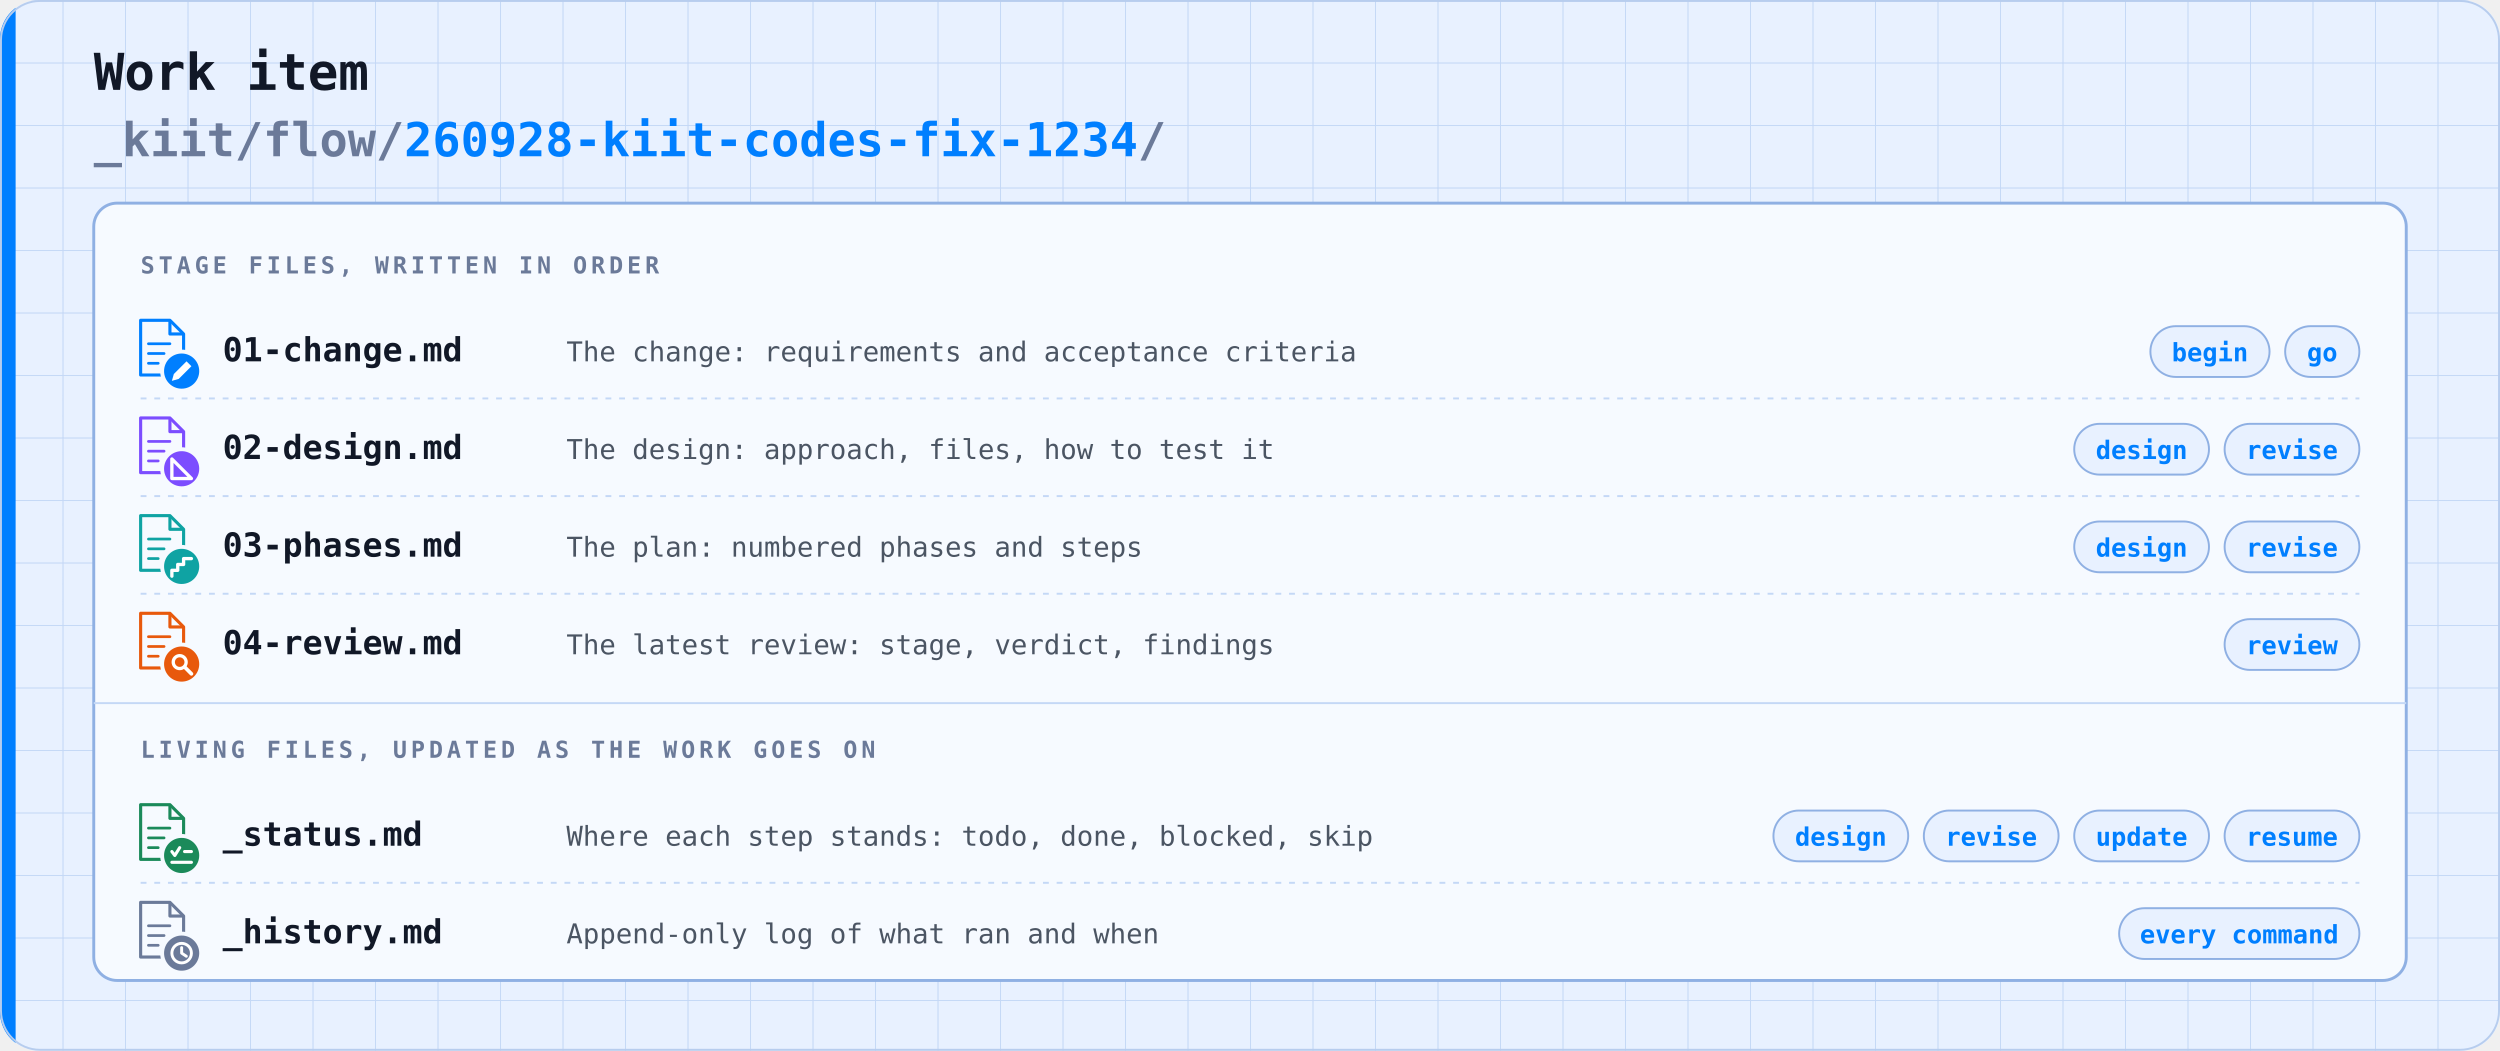
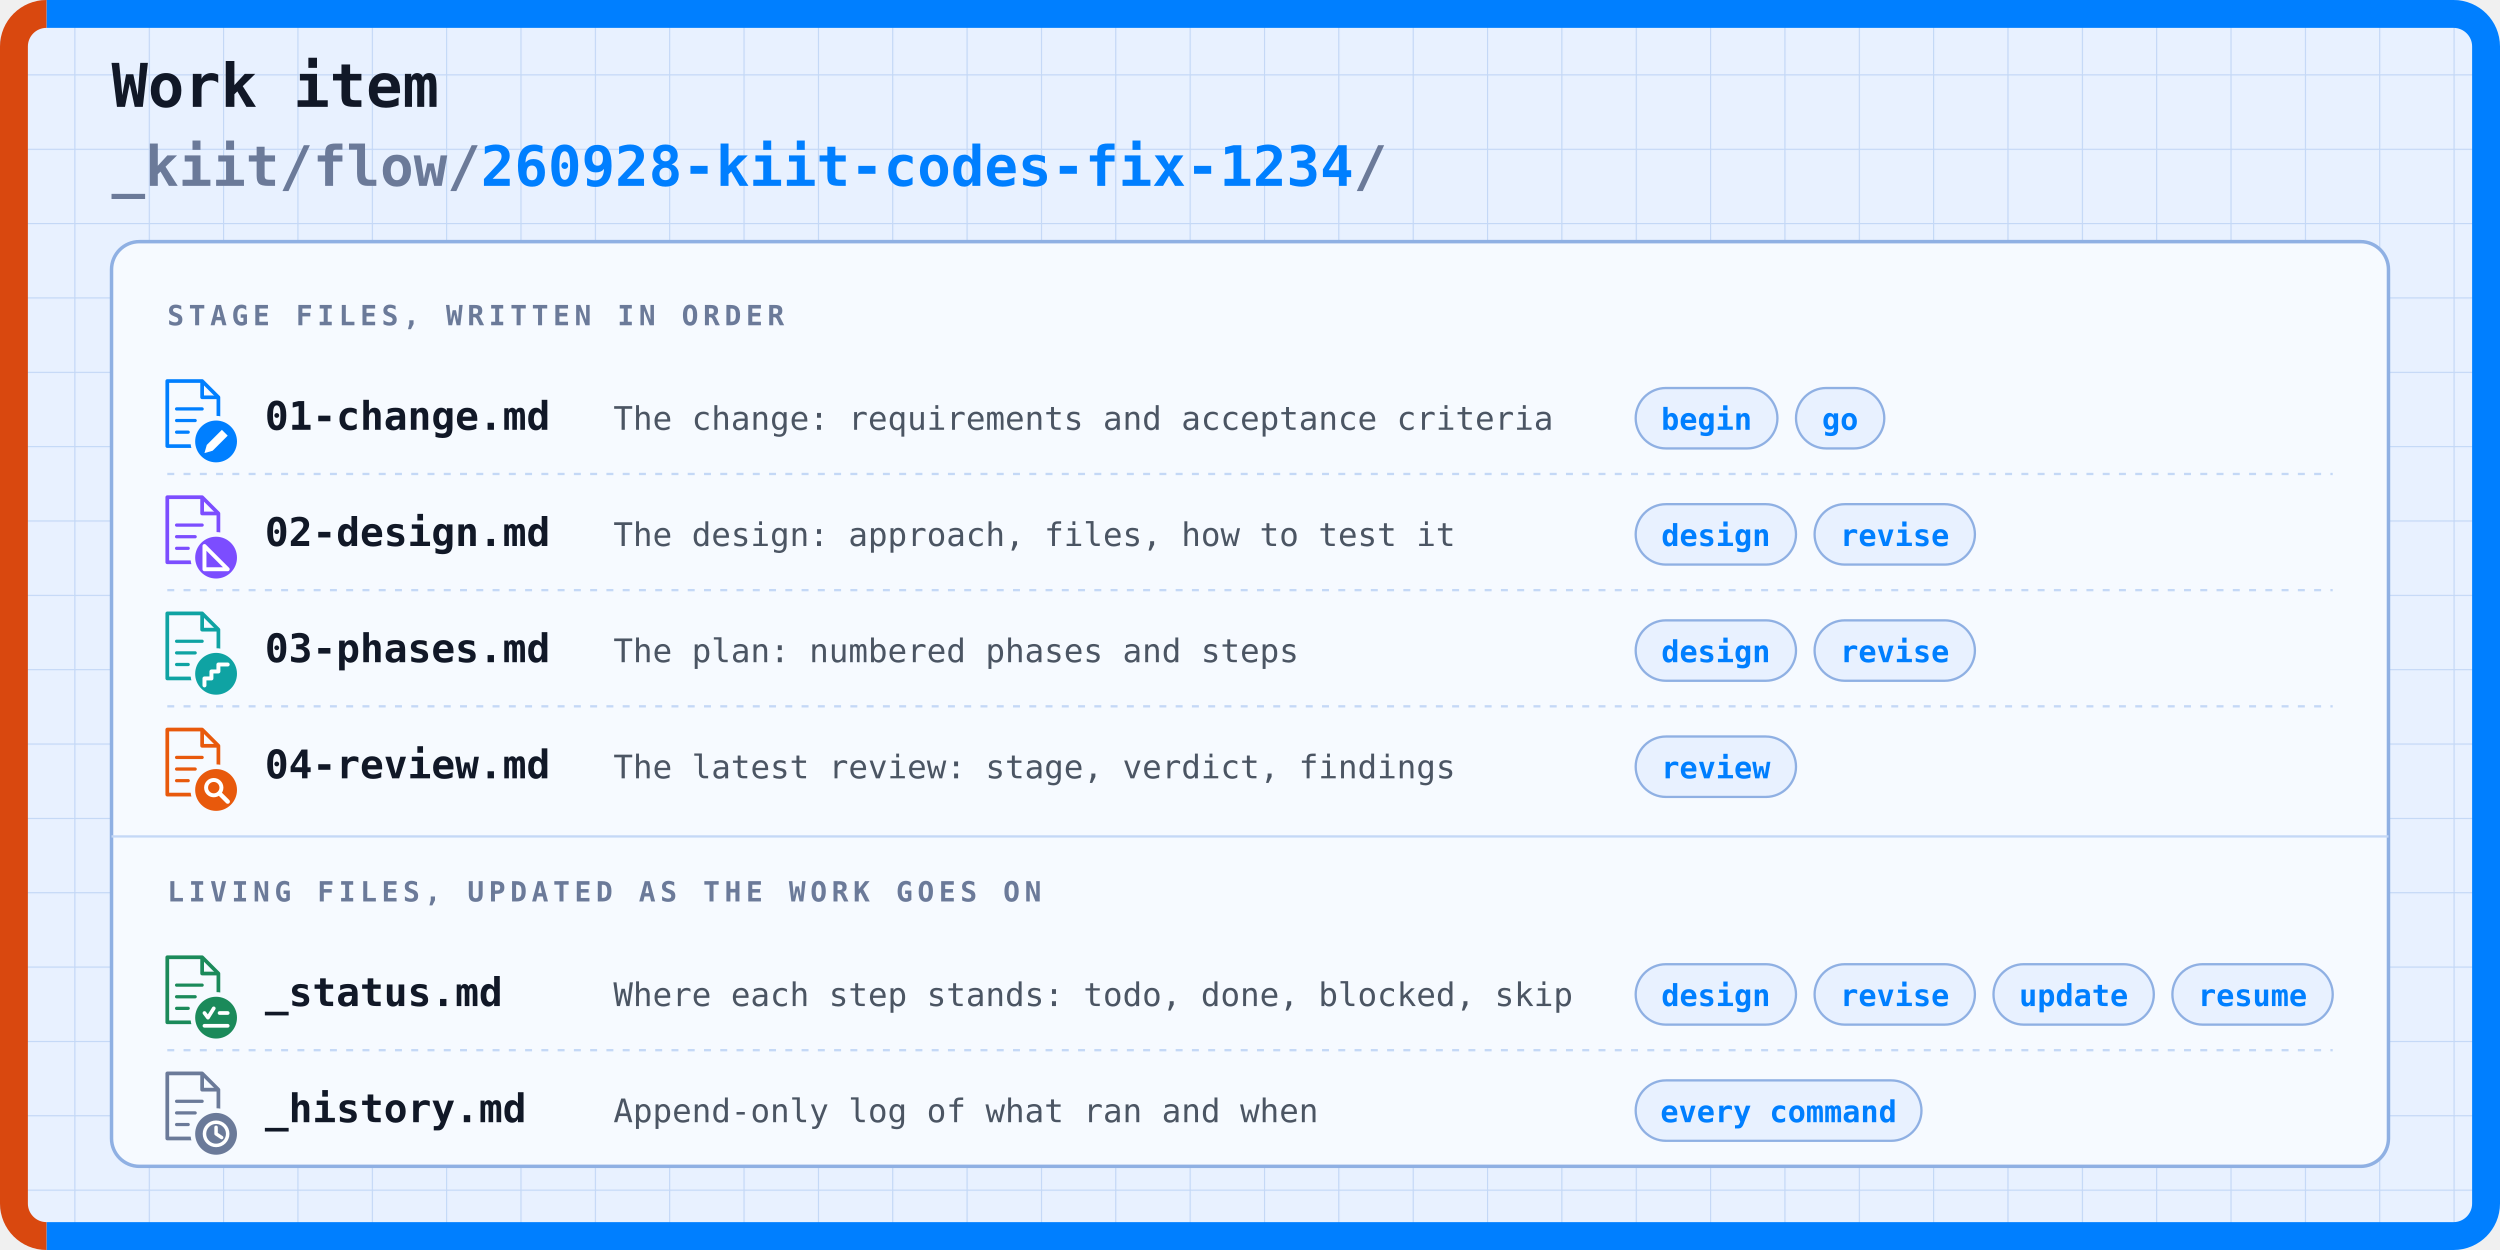
- <svg xmlns="http://www.w3.org/2000/svg" width="1280" height="538" viewBox="0 0 1280 538" role="img" aria-label="Work item: 260928-kiit-codes-fix-1234">
+ <svg xmlns="http://www.w3.org/2000/svg" width="1076" height="538" viewBox="0 0 1076 538" role="img" aria-label="Work item: 260928-kiit-codes-fix-1234">
  <defs>
    <pattern id="grid" width="32" height="32" patternUnits="userSpaceOnUse">
      <path d="M32 0H0V32" fill="none" stroke="#C4D8F6" stroke-width="1" />
    </pattern>
    <clipPath id="frame">
-       <rect width="1280" height="538" rx="20" />
+       <rect width="1076" height="538" rx="20" />
    </clipPath>
  </defs>
  <g clip-path="url(#frame)">
-     <rect width="1280" height="538" fill="#E8F1FF" />
-     <rect width="1280" height="538" fill="url(#grid)" />
-     <rect x="0" y="0" width="8" height="538" fill="#007FFF" />
+     <rect width="1076" height="538" fill="#E8F1FF" />
+     <rect width="1076" height="538" fill="url(#grid)" />
  </g>
-   <rect x="0.5" y="0.5" width="1279" height="537" rx="20" fill="none" stroke="#B7CDEE" />
+   <path d="M 20 6 H 1056 A 14 14 0 0 1 1070 20 V 518 A 14 14 0 0 1 1056 532 H 20" fill="none" stroke="#007FFF" stroke-width="12" />
+   <path d="M 20 6 A 14 14 0 0 0 6 20 V 518 A 14 14 0 0 0 20 532" fill="none" stroke="#D9480F" stroke-width="12" />
  <g font-family="ui-monospace, SFMono-Regular, Menlo, Consolas, 'DejaVu Sans Mono', monospace">
    <text x="48" y="46" font-size="26" font-weight="700" fill="#111827">Work item</text>
    <text x="48" y="80" font-size="24" font-weight="700" fill="#6B7A99">_kiit/flow/<tspan fill="#007FFF">260928-kiit-codes-fix-1234</tspan>/</text>
-     <rect x="48" y="104" width="1184" height="398" rx="12" fill="#F6FAFF" stroke="#8FB0E3" stroke-width="1.5" />
+     <rect x="48" y="104" width="980" height="398" rx="12" fill="#F6FAFF" stroke="#8FB0E3" stroke-width="1.5" />
    <text x="72" y="140" font-size="12" font-weight="700" fill="#6B7A99" letter-spacing="2">STAGE FILES, WRITTEN IN ORDER</text>
    <path d="M72 164 H87 L94 171 V192 H72 Z" fill="#F6FAFF" stroke="#007FFF" stroke-width="1.6" stroke-linejoin="round" />
    <path d="M87 164 V171 H94" fill="none" stroke="#007FFF" stroke-width="1.6" stroke-linejoin="round" />
    <line x1="76" y1="176" x2="87" y2="176" stroke="#007FFF" stroke-width="1.4" stroke-linecap="round" />
    <line x1="76" y1="181" x2="84" y2="181" stroke="#007FFF" stroke-width="1.4" stroke-linecap="round" />
    <line x1="76" y1="186" x2="81" y2="186" stroke="#007FFF" stroke-width="1.4" stroke-linecap="round" />
    <circle cx="93" cy="190" r="10" fill="#007FFF" stroke="#F6FAFF" stroke-width="2" />
    <g transform="translate(93 190)">
      <polygon points="-5,5 -4,1.5 2.5,-5 5,-2.5 -1.5,4" fill="#FFFFFF" />
    </g>
    <text x="114" y="185" font-size="17" font-weight="700" fill="#111827">01-change.md</text>
-     <text x="290" y="185" font-size="14" fill="#4B5563">The change: requirements and acceptance criteria</text>
-     <rect x="1170" y="167" width="38" height="26" rx="13" fill="#E8F1FF" stroke="#8FB0E3" />
-     <text x="1189" y="185" font-size="13" font-weight="700" fill="#007FFF" text-anchor="middle">go</text>
-     <rect x="1101" y="167" width="61" height="26" rx="13" fill="#E8F1FF" stroke="#8FB0E3" />
-     <text x="1131.5" y="185" font-size="13" font-weight="700" fill="#007FFF" text-anchor="middle">begin</text>
-     <line x1="72" y1="204" x2="1208" y2="204" stroke="#C4D8F6" stroke-dasharray="3 4" />
+     <text x="264" y="185" font-size="14" fill="#4B5563">The change: requirements and acceptance criteria</text>
+     <rect x="704" y="167" width="61" height="26" rx="13" fill="#E8F1FF" stroke="#8FB0E3" />
+     <text x="734.5" y="185" font-size="13" font-weight="700" fill="#007FFF" text-anchor="middle">begin</text>
+     <rect x="773" y="167" width="38" height="26" rx="13" fill="#E8F1FF" stroke="#8FB0E3" />
+     <text x="792" y="185" font-size="13" font-weight="700" fill="#007FFF" text-anchor="middle">go</text>
+     <line x1="72" y1="204" x2="1004" y2="204" stroke="#C4D8F6" stroke-dasharray="3 4" />
    <path d="M72 214 H87 L94 221 V242 H72 Z" fill="#F6FAFF" stroke="#7C4DFF" stroke-width="1.6" stroke-linejoin="round" />
    <path d="M87 214 V221 H94" fill="none" stroke="#7C4DFF" stroke-width="1.6" stroke-linejoin="round" />
    <line x1="76" y1="226" x2="87" y2="226" stroke="#7C4DFF" stroke-width="1.4" stroke-linecap="round" />
    <line x1="76" y1="231" x2="84" y2="231" stroke="#7C4DFF" stroke-width="1.4" stroke-linecap="round" />
    <line x1="76" y1="236" x2="81" y2="236" stroke="#7C4DFF" stroke-width="1.4" stroke-linecap="round" />
    <circle cx="93" cy="240" r="10" fill="#7C4DFF" stroke="#F6FAFF" stroke-width="2" />
    <g transform="translate(93 240)">
      <polygon points="-5,5 5,5 -5,-5" fill="none" stroke="#FFFFFF" stroke-width="1.7" stroke-linejoin="round" />
    </g>
    <text x="114" y="235" font-size="17" font-weight="700" fill="#111827">02-design.md</text>
-     <text x="290" y="235" font-size="14" fill="#4B5563">The design: approach, files, how to test it</text>
-     <rect x="1139" y="217" width="69" height="26" rx="13" fill="#E8F1FF" stroke="#8FB0E3" />
-     <text x="1173.5" y="235" font-size="13" font-weight="700" fill="#007FFF" text-anchor="middle">revise</text>
-     <rect x="1062" y="217" width="69" height="26" rx="13" fill="#E8F1FF" stroke="#8FB0E3" />
-     <text x="1096.5" y="235" font-size="13" font-weight="700" fill="#007FFF" text-anchor="middle">design</text>
-     <line x1="72" y1="254" x2="1208" y2="254" stroke="#C4D8F6" stroke-dasharray="3 4" />
+     <text x="264" y="235" font-size="14" fill="#4B5563">The design: approach, files, how to test it</text>
+     <rect x="704" y="217" width="69" height="26" rx="13" fill="#E8F1FF" stroke="#8FB0E3" />
+     <text x="738.5" y="235" font-size="13" font-weight="700" fill="#007FFF" text-anchor="middle">design</text>
+     <rect x="781" y="217" width="69" height="26" rx="13" fill="#E8F1FF" stroke="#8FB0E3" />
+     <text x="815.5" y="235" font-size="13" font-weight="700" fill="#007FFF" text-anchor="middle">revise</text>
+     <line x1="72" y1="254" x2="1004" y2="254" stroke="#C4D8F6" stroke-dasharray="3 4" />
    <path d="M72 264 H87 L94 271 V292 H72 Z" fill="#F6FAFF" stroke="#0FA3A3" stroke-width="1.6" stroke-linejoin="round" />
    <path d="M87 264 V271 H94" fill="none" stroke="#0FA3A3" stroke-width="1.6" stroke-linejoin="round" />
    <line x1="76" y1="276" x2="87" y2="276" stroke="#0FA3A3" stroke-width="1.4" stroke-linecap="round" />
    <line x1="76" y1="281" x2="84" y2="281" stroke="#0FA3A3" stroke-width="1.4" stroke-linecap="round" />
    <line x1="76" y1="286" x2="81" y2="286" stroke="#0FA3A3" stroke-width="1.4" stroke-linecap="round" />
    <circle cx="93" cy="290" r="10" fill="#0FA3A3" stroke="#F6FAFF" stroke-width="2" />
    <g transform="translate(93 290)">
      <polyline points="-5,5 -5,2 -2,2 -2,-1 1,-1 1,-4 5,-4" fill="none" stroke="#FFFFFF" stroke-width="1.7" stroke-linejoin="round" stroke-linecap="round" />
    </g>
    <text x="114" y="285" font-size="17" font-weight="700" fill="#111827">03-phases.md</text>
-     <text x="290" y="285" font-size="14" fill="#4B5563">The plan: numbered phases and steps</text>
-     <rect x="1139" y="267" width="69" height="26" rx="13" fill="#E8F1FF" stroke="#8FB0E3" />
-     <text x="1173.5" y="285" font-size="13" font-weight="700" fill="#007FFF" text-anchor="middle">revise</text>
-     <rect x="1062" y="267" width="69" height="26" rx="13" fill="#E8F1FF" stroke="#8FB0E3" />
-     <text x="1096.5" y="285" font-size="13" font-weight="700" fill="#007FFF" text-anchor="middle">design</text>
-     <line x1="72" y1="304" x2="1208" y2="304" stroke="#C4D8F6" stroke-dasharray="3 4" />
+     <text x="264" y="285" font-size="14" fill="#4B5563">The plan: numbered phases and steps</text>
+     <rect x="704" y="267" width="69" height="26" rx="13" fill="#E8F1FF" stroke="#8FB0E3" />
+     <text x="738.5" y="285" font-size="13" font-weight="700" fill="#007FFF" text-anchor="middle">design</text>
+     <rect x="781" y="267" width="69" height="26" rx="13" fill="#E8F1FF" stroke="#8FB0E3" />
+     <text x="815.5" y="285" font-size="13" font-weight="700" fill="#007FFF" text-anchor="middle">revise</text>
+     <line x1="72" y1="304" x2="1004" y2="304" stroke="#C4D8F6" stroke-dasharray="3 4" />
    <path d="M72 314 H87 L94 321 V342 H72 Z" fill="#F6FAFF" stroke="#E8590C" stroke-width="1.6" stroke-linejoin="round" />
    <path d="M87 314 V321 H94" fill="none" stroke="#E8590C" stroke-width="1.6" stroke-linejoin="round" />
    <line x1="76" y1="326" x2="87" y2="326" stroke="#E8590C" stroke-width="1.4" stroke-linecap="round" />
    <line x1="76" y1="331" x2="84" y2="331" stroke="#E8590C" stroke-width="1.4" stroke-linecap="round" />
    <line x1="76" y1="336" x2="81" y2="336" stroke="#E8590C" stroke-width="1.4" stroke-linecap="round" />
    <circle cx="93" cy="340" r="10" fill="#E8590C" stroke="#F6FAFF" stroke-width="2" />
    <g transform="translate(93 340)">
      <circle cx="-1" cy="-1" r="3.3" fill="none" stroke="#FFFFFF" stroke-width="1.7" />
      <line x1="1.6" y1="1.6" x2="5" y2="5" stroke="#FFFFFF" stroke-width="1.9" stroke-linecap="round" />
    </g>
    <text x="114" y="335" font-size="17" font-weight="700" fill="#111827">04-review.md</text>
-     <text x="290" y="335" font-size="14" fill="#4B5563">The latest review: stage, verdict, findings</text>
-     <rect x="1139" y="317" width="69" height="26" rx="13" fill="#E8F1FF" stroke="#8FB0E3" />
-     <text x="1173.5" y="335" font-size="13" font-weight="700" fill="#007FFF" text-anchor="middle">review</text>
-     <line x1="48" y1="360" x2="1232" y2="360" stroke="#C4D8F6" />
+     <text x="264" y="335" font-size="14" fill="#4B5563">The latest review: stage, verdict, findings</text>
+     <rect x="704" y="317" width="69" height="26" rx="13" fill="#E8F1FF" stroke="#8FB0E3" />
+     <text x="738.5" y="335" font-size="13" font-weight="700" fill="#007FFF" text-anchor="middle">review</text>
+     <line x1="48" y1="360" x2="1028" y2="360" stroke="#C4D8F6" />
    <text x="72" y="388" font-size="12" font-weight="700" fill="#6B7A99" letter-spacing="2">LIVING FILES, UPDATED AS THE WORK GOES ON</text>
    <path d="M72 412 H87 L94 419 V440 H72 Z" fill="#F6FAFF" stroke="#1B8A5A" stroke-width="1.6" stroke-linejoin="round" />
    <path d="M87 412 V419 H94" fill="none" stroke="#1B8A5A" stroke-width="1.6" stroke-linejoin="round" />
    <line x1="76" y1="424" x2="87" y2="424" stroke="#1B8A5A" stroke-width="1.4" stroke-linecap="round" />
    <line x1="76" y1="429" x2="84" y2="429" stroke="#1B8A5A" stroke-width="1.4" stroke-linecap="round" />
    <line x1="76" y1="434" x2="81" y2="434" stroke="#1B8A5A" stroke-width="1.4" stroke-linecap="round" />
    <circle cx="93" cy="438" r="10" fill="#1B8A5A" stroke="#F6FAFF" stroke-width="2" />
    <g transform="translate(93 438)">
      <polyline points="-5,-2 -3.5,0 -1,-4" fill="none" stroke="#FFFFFF" stroke-width="1.6" stroke-linecap="round" stroke-linejoin="round" />
      <line x1="1.5" y1="-2" x2="5" y2="-2" stroke="#FFFFFF" stroke-width="1.6" stroke-linecap="round" />
      <line x1="-5" y1="3.5" x2="5" y2="3.5" stroke="#FFFFFF" stroke-width="1.6" stroke-linecap="round" />
    </g>
    <text x="114" y="433" font-size="17" font-weight="700" fill="#111827">_status.md</text>
-     <text x="290" y="433" font-size="14" fill="#4B5563">Where each step stands: todo, done, blocked, skip</text>
-     <rect x="1139" y="415" width="69" height="26" rx="13" fill="#E8F1FF" stroke="#8FB0E3" />
-     <text x="1173.5" y="433" font-size="13" font-weight="700" fill="#007FFF" text-anchor="middle">resume</text>
-     <rect x="1062" y="415" width="69" height="26" rx="13" fill="#E8F1FF" stroke="#8FB0E3" />
-     <text x="1096.5" y="433" font-size="13" font-weight="700" fill="#007FFF" text-anchor="middle">update</text>
-     <rect x="985" y="415" width="69" height="26" rx="13" fill="#E8F1FF" stroke="#8FB0E3" />
-     <text x="1019.5" y="433" font-size="13" font-weight="700" fill="#007FFF" text-anchor="middle">revise</text>
-     <rect x="908" y="415" width="69" height="26" rx="13" fill="#E8F1FF" stroke="#8FB0E3" />
-     <text x="942.5" y="433" font-size="13" font-weight="700" fill="#007FFF" text-anchor="middle">design</text>
-     <line x1="72" y1="452" x2="1208" y2="452" stroke="#C4D8F6" stroke-dasharray="3 4" />
+     <text x="264" y="433" font-size="14" fill="#4B5563">Where each step stands: todo, done, blocked, skip</text>
+     <rect x="704" y="415" width="69" height="26" rx="13" fill="#E8F1FF" stroke="#8FB0E3" />
+     <text x="738.5" y="433" font-size="13" font-weight="700" fill="#007FFF" text-anchor="middle">design</text>
+     <rect x="781" y="415" width="69" height="26" rx="13" fill="#E8F1FF" stroke="#8FB0E3" />
+     <text x="815.5" y="433" font-size="13" font-weight="700" fill="#007FFF" text-anchor="middle">revise</text>
+     <rect x="858" y="415" width="69" height="26" rx="13" fill="#E8F1FF" stroke="#8FB0E3" />
+     <text x="892.5" y="433" font-size="13" font-weight="700" fill="#007FFF" text-anchor="middle">update</text>
+     <rect x="935" y="415" width="69" height="26" rx="13" fill="#E8F1FF" stroke="#8FB0E3" />
+     <text x="969.5" y="433" font-size="13" font-weight="700" fill="#007FFF" text-anchor="middle">resume</text>
+     <line x1="72" y1="452" x2="1004" y2="452" stroke="#C4D8F6" stroke-dasharray="3 4" />
    <path d="M72 462 H87 L94 469 V490 H72 Z" fill="#F6FAFF" stroke="#6B7A99" stroke-width="1.6" stroke-linejoin="round" />
    <path d="M87 462 V469 H94" fill="none" stroke="#6B7A99" stroke-width="1.6" stroke-linejoin="round" />
    <line x1="76" y1="474" x2="87" y2="474" stroke="#6B7A99" stroke-width="1.4" stroke-linecap="round" />
    <line x1="76" y1="479" x2="84" y2="479" stroke="#6B7A99" stroke-width="1.4" stroke-linecap="round" />
    <line x1="76" y1="484" x2="81" y2="484" stroke="#6B7A99" stroke-width="1.4" stroke-linecap="round" />
    <circle cx="93" cy="488" r="10" fill="#6B7A99" stroke="#F6FAFF" stroke-width="2" />
    <g transform="translate(93 488)">
      <circle cx="0" cy="0" r="5" fill="none" stroke="#FFFFFF" stroke-width="1.5" />
      <polyline points="0,-2.8 0,0 2.4,1.6" fill="none" stroke="#FFFFFF" stroke-width="1.5" stroke-linecap="round" stroke-linejoin="round" />
    </g>
    <text x="114" y="483" font-size="17" font-weight="700" fill="#111827">_history.md</text>
-     <text x="290" y="483" font-size="14" fill="#4B5563">Append-only log of what ran and when</text>
-     <rect x="1085" y="465" width="123" height="26" rx="13" fill="#E8F1FF" stroke="#8FB0E3" />
-     <text x="1146.5" y="483" font-size="13" font-weight="700" fill="#007FFF" text-anchor="middle">every command</text>
+     <text x="264" y="483" font-size="14" fill="#4B5563">Append-only log of what ran and when</text>
+     <rect x="704" y="465" width="123" height="26" rx="13" fill="#E8F1FF" stroke="#8FB0E3" />
+     <text x="765.5" y="483" font-size="13" font-weight="700" fill="#007FFF" text-anchor="middle">every command</text>
  </g>
</svg>
